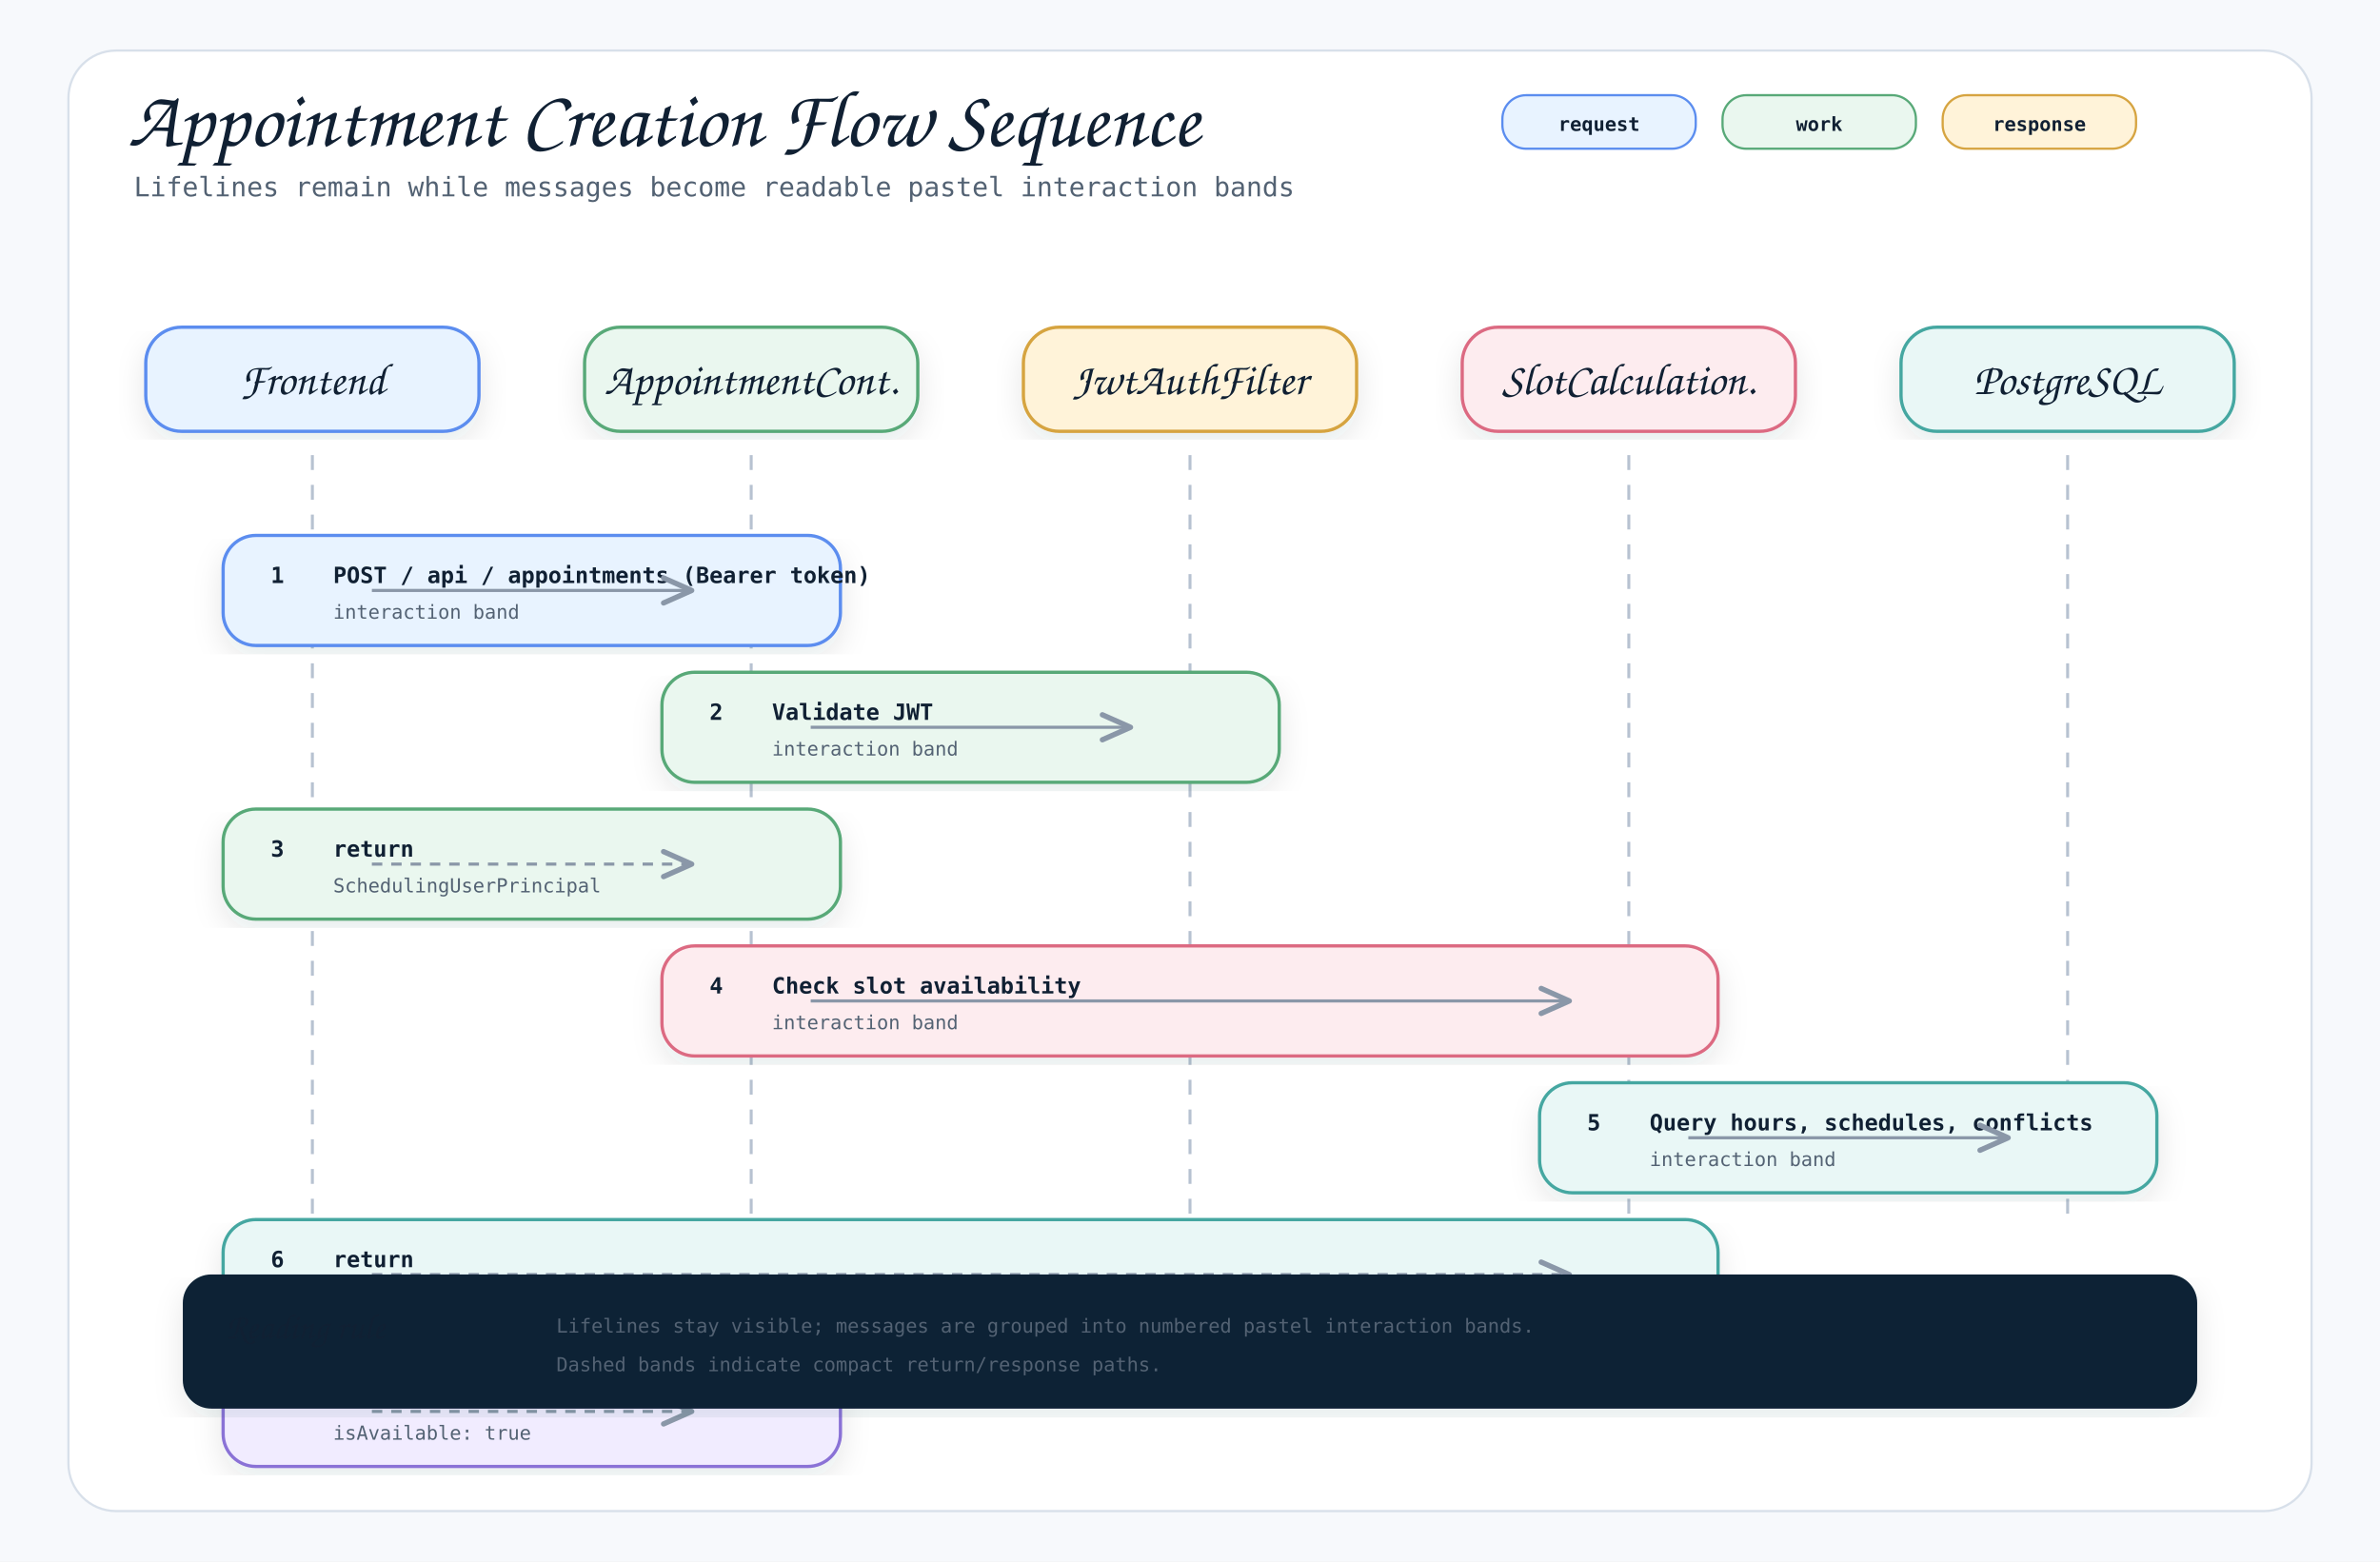
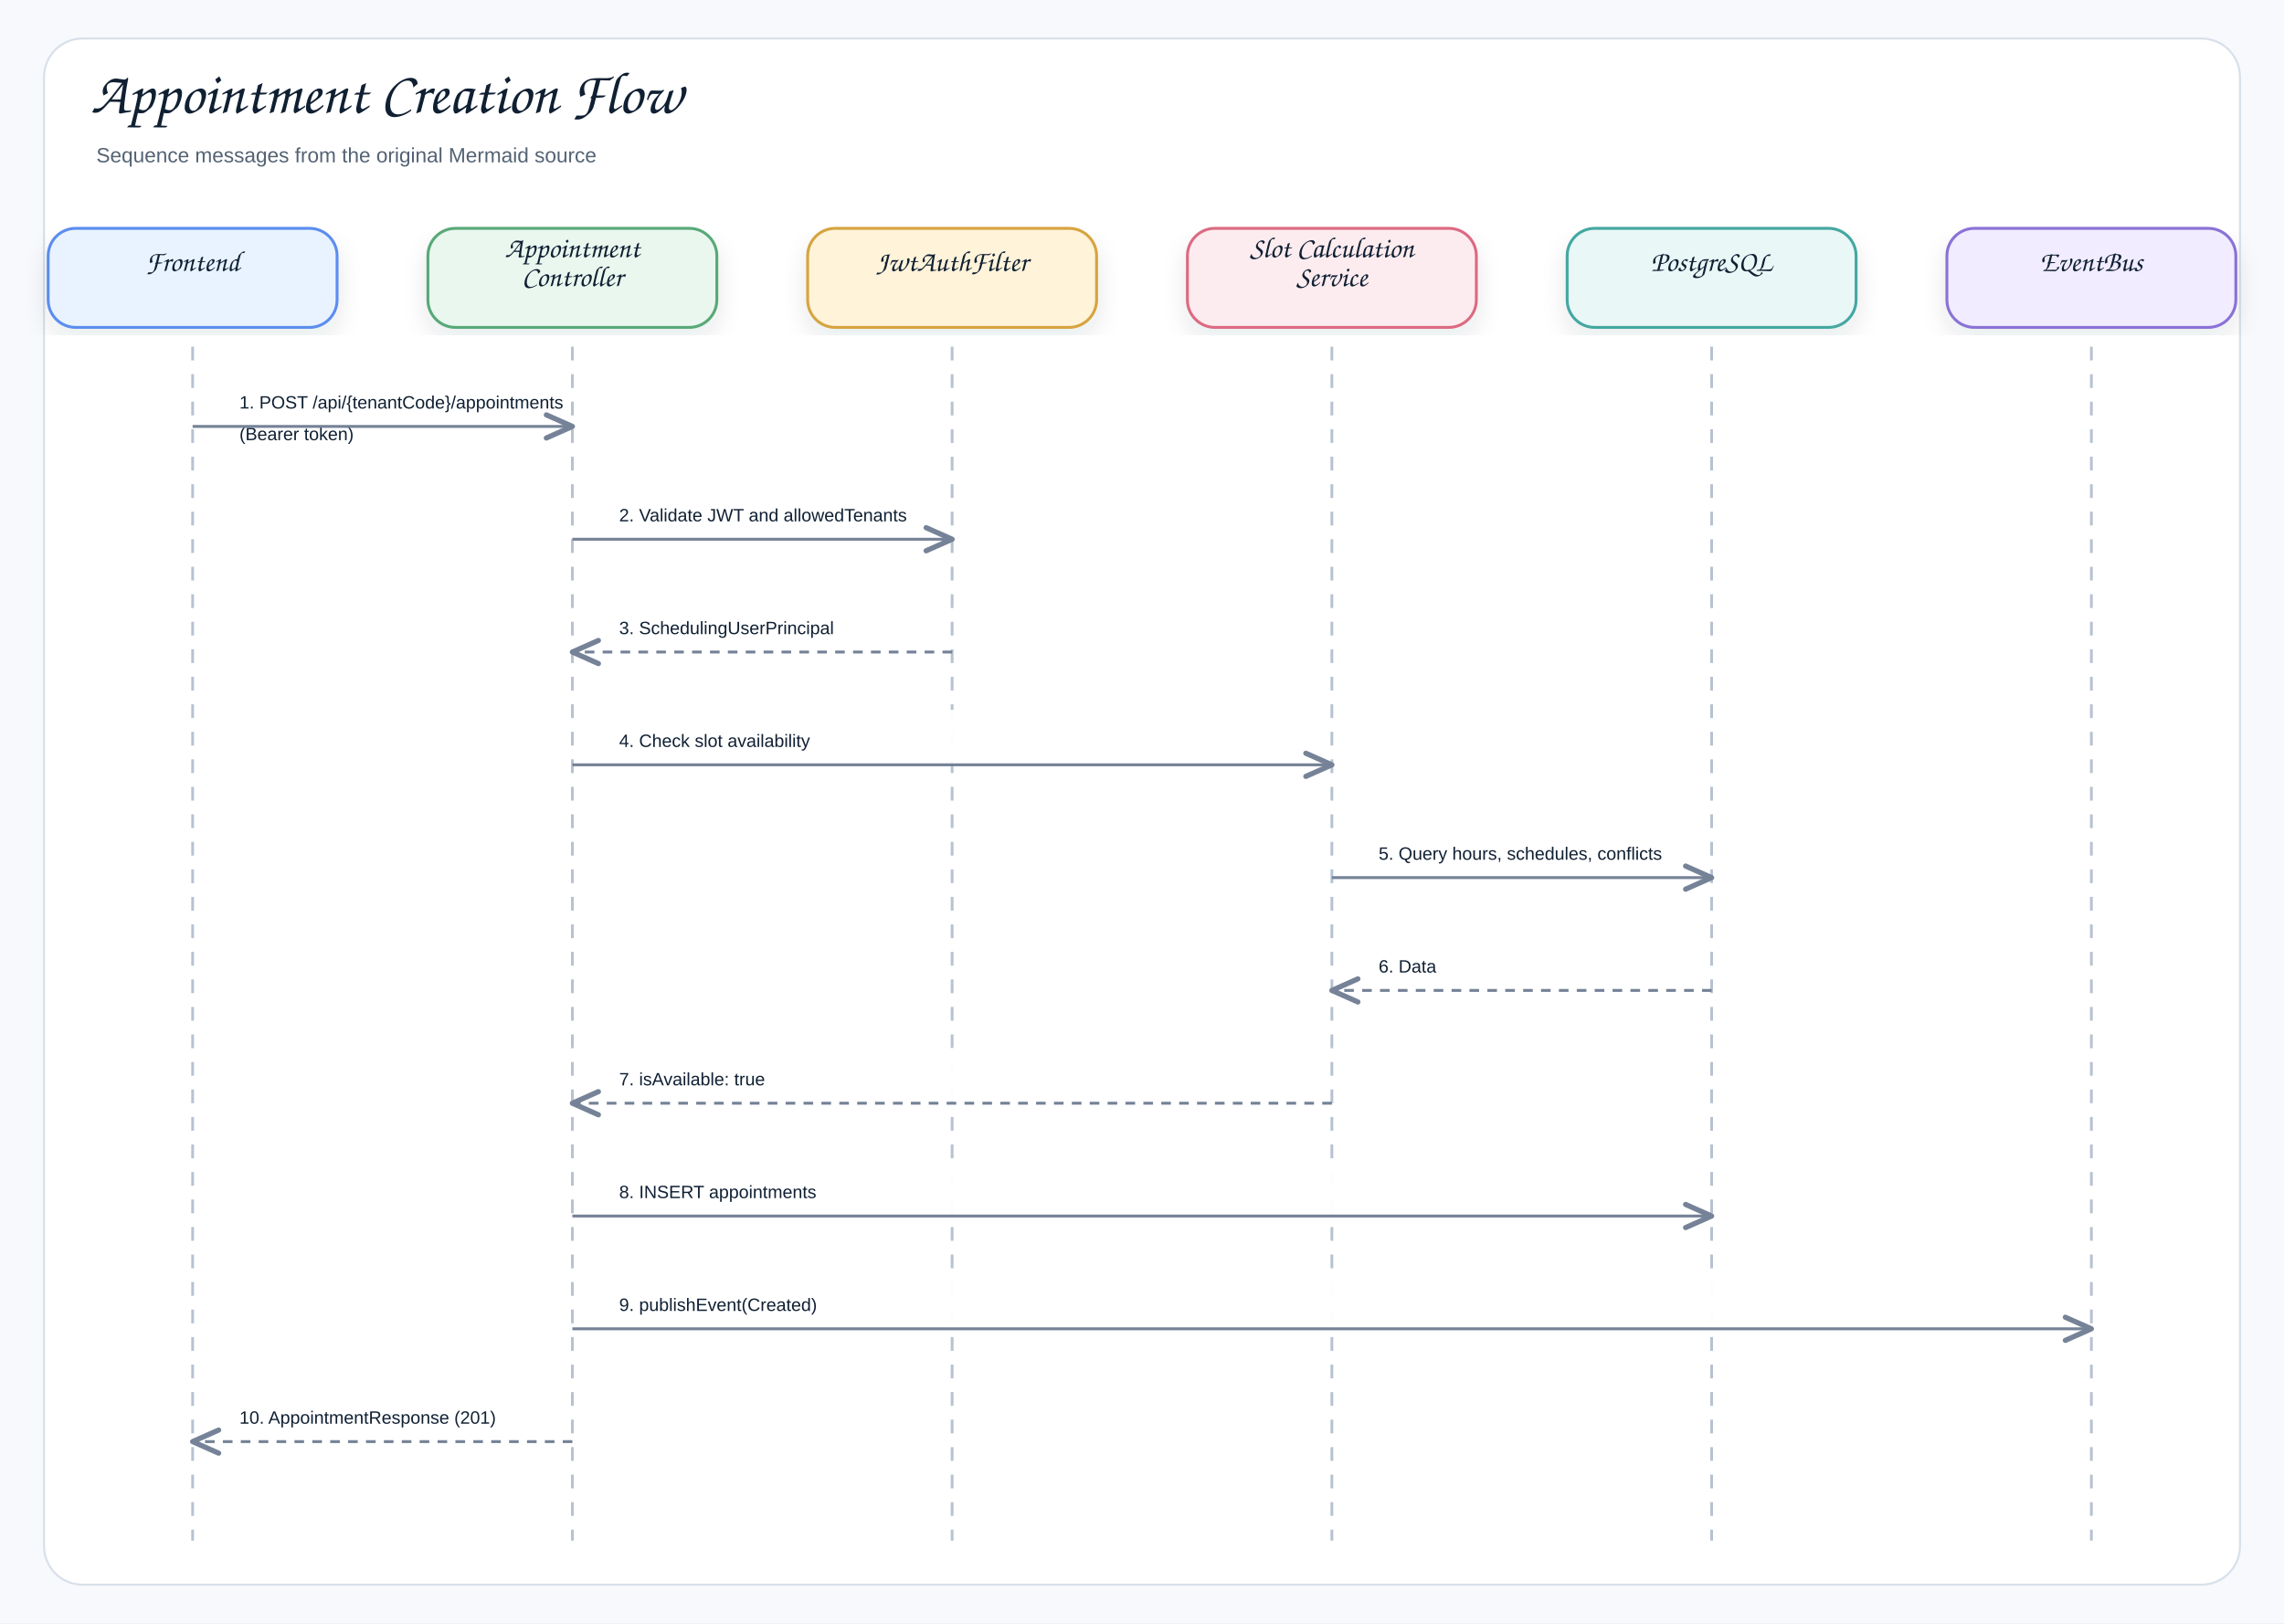
- <svg xmlns="http://www.w3.org/2000/svg" width="1600" height="1050" viewBox="0 0 1600 1050" role="img" aria-label="Appointment Creation Flow Sequence">
+ <svg xmlns="http://www.w3.org/2000/svg" width="1660" height="1180" viewBox="0 0 1660 1180" role="img" aria-label="Appointment Creation Flow">
  <defs>
    <filter id="shadow" x="-8%" y="-8%" width="116%" height="116%">
-       <feDropShadow dx="0" dy="8" stdDeviation="10" flood-color="#1f2937" flood-opacity="0.10" />
+       <feDropShadow dx="0" dy="8" stdDeviation="9" flood-color="#1f2937" flood-opacity="0.10" />
    </filter>
    <marker id="openArrow" markerWidth="12" markerHeight="10" refX="10" refY="5" orient="auto" markerUnits="strokeWidth">
-       <path d="M 1 1 L 10 5 L 1 9" fill="none" stroke="#8a97a8" stroke-width="1.7" stroke-linecap="round" stroke-linejoin="round" />
+       <path d="M 1 1 L 10 5 L 1 9" fill="none" stroke="#758297" stroke-width="1.8" stroke-linecap="round" stroke-linejoin="round" />
    </marker>
    <marker id="inherit" markerWidth="14" markerHeight="12" refX="12" refY="6" orient="auto" markerUnits="strokeWidth">
-       <path d="M 0 1 L 12 6 L 0 11 Z" fill="#ffffff" stroke="#8a97a8" stroke-width="1.7" />
+       <path d="M 0 1 L 12 6 L 0 11 Z" fill="#ffffff" stroke="#758297" stroke-width="1.8" />
    </marker>
    <style>
-     .canvas { fill: #f7f9fc; }
-     .frame { fill: #ffffff; stroke: #d8e0ea; stroke-width: 1.5; }
-     .title { font-family: "Architects Daughter", "Comic Mono", cursive; font-size: 54px; font-weight: 400; fill: #102033; }
-     .subtitle { font-family: "Comic Mono", "SFMono-Regular", Menlo, Consolas, monospace; font-size: 18px; fill: #536273; }
-     .label { font-family: "Architects Daughter", "Comic Mono", cursive; font-size: 30px; font-weight: 400; fill: #102033; }
-     .smallLabel { font-family: "Architects Daughter", "Comic Mono", cursive; font-size: 24px; font-weight: 400; fill: #102033; }
-     .mono { font-family: "Comic Mono", "SFMono-Regular", Menlo, Consolas, monospace; font-size: 15px; fill: #102033; }
-     .small { font-family: "Comic Mono", "SFMono-Regular", Menlo, Consolas, monospace; font-size: 13px; fill: #536273; }
-     .strong { font-family: "Comic Mono", "SFMono-Regular", Menlo, Consolas, monospace; font-size: 15px; font-weight: 700; fill: #102033; }
-     .card { stroke-width: 2.2; filter: url(#shadow); }
-     .line { stroke: #8a97a8; stroke-width: 2.1; fill: none; marker-end: url(#openArrow); }
-     .softLine { stroke: #8a97a8; stroke-width: 2.1; fill: none; }
-     .dashed { stroke: #8a97a8; stroke-width: 2.1; stroke-dasharray: 7 6; fill: none; marker-end: url(#openArrow); }
-     .inheritLine { stroke: #8a97a8; stroke-width: 2.2; fill: none; marker-end: url(#inherit); }
-     .implLine { stroke: #8a97a8; stroke-width: 2.2; stroke-dasharray: 8 7; fill: none; marker-end: url(#inherit); }
-     .compartment { stroke-width: 1.6; fill: none; }
-     .chip { stroke-width: 1.5; rx: 16; }
-     .chipText { font-family: "Comic Mono", "SFMono-Regular", Menlo, Consolas, monospace; font-size: 13px; font-weight: 700; fill: #102033; }
+     .canvas{fill:#f7f9fc}.frame{fill:#fff;stroke:#d8e0ea;stroke-width:1.5}
+     .title{font-family:"Architects Daughter","Comic Sans MS","Comic Sans",cursive;font-size:43px;font-weight:400;fill:#102033}
+     .subtitle{font-family:"Comic Sans MS","Comic Sans","Comic Neue",Arial,sans-serif;font-size:15px;font-weight:400;fill:#536273}
+     .label{font-family:"Architects Daughter","Comic Sans MS","Comic Sans",cursive;font-size:25px;font-weight:400;fill:#102033}
+     .smallLabel{font-family:"Architects Daughter","Comic Sans MS","Comic Sans",cursive;font-size:21px;font-weight:400;fill:#102033}
+     .mono{font-family:"Comic Sans MS","Comic Sans","Comic Neue",Arial,sans-serif;font-size:12px;font-weight:400;fill:#102033}
+     .small{font-family:"Comic Sans MS","Comic Sans","Comic Neue",Arial,sans-serif;font-size:12px;font-weight:400;fill:#536273}
+     .strong{font-family:"Comic Sans MS","Comic Sans","Comic Neue",Arial,sans-serif;font-size:13px;font-weight:400;fill:#102033}
+     .card{stroke-width:2.1;filter:url(#shadow)}.compartment{stroke-width:1.5;fill:none}
+     .line{stroke:#758297;stroke-width:2.1;fill:none;marker-end:url(#openArrow)}
+     .plainLine{stroke:#758297;stroke-width:2.1;fill:none}
+     .dashed{stroke:#758297;stroke-width:2.1;stroke-dasharray:7 6;fill:none;marker-end:url(#openArrow)}
+     .inheritLine{stroke:#758297;stroke-width:2.2;fill:none;marker-end:url(#inherit)}
+     .implLine{stroke:#758297;stroke-width:2.2;stroke-dasharray:8 7;fill:none;marker-end:url(#inherit)}
  </style>
  </defs>
-   <rect class="canvas" width="1600" height="1050" />
-   <rect class="frame" x="46" y="34" width="1508" height="982" rx="32" />
-   <text class="title" x="86" y="98">Appointment Creation Flow Sequence</text>
-   <text class="subtitle" x="90" y="132">Lifelines remain while messages become readable pastel interaction bands</text>
-   <rect class="chip" x="1010" y="64" width="130" height="36" fill="#e8f3ff" stroke="#5b8def" />
-   <text class="chipText" x="1075" y="88" text-anchor="middle">request</text>
-   <rect class="chip" x="1158" y="64" width="130" height="36" fill="#eaf7ef" stroke="#58a978" />
-   <text class="chipText" x="1223" y="88" text-anchor="middle">work</text>
-   <rect class="chip" x="1306" y="64" width="130" height="36" fill="#fff3d9" stroke="#d6a441" />
-   <text class="chipText" x="1371" y="88" text-anchor="middle">response</text>
-   <g>
-     <rect class="card" x="98" y="220" width="224" height="70" rx="24" fill="#e8f3ff" stroke="#5b8def" />
-     <text class="label" x="210" y="265" text-anchor="middle">Frontend</text>
-     <line x1="210" y1="306" x2="210" y2="820" stroke="#b7c2d1" stroke-width="2" stroke-dasharray="10 10" />
-   </g>
-   <g>
-     <rect class="card" x="393" y="220" width="224" height="70" rx="24" fill="#eaf7ef" stroke="#58a978" />
-     <text class="label" x="505" y="265" text-anchor="middle">AppointmentCont.</text>
-     <line x1="505" y1="306" x2="505" y2="820" stroke="#b7c2d1" stroke-width="2" stroke-dasharray="10 10" />
-   </g>
-   <g>
-     <rect class="card" x="688" y="220" width="224" height="70" rx="24" fill="#fff3d9" stroke="#d6a441" />
-     <text class="label" x="800" y="265" text-anchor="middle">JwtAuthFilter</text>
-     <line x1="800" y1="306" x2="800" y2="820" stroke="#b7c2d1" stroke-width="2" stroke-dasharray="10 10" />
-   </g>
-   <g>
-     <rect class="card" x="983" y="220" width="224" height="70" rx="24" fill="#fdecef" stroke="#dc6b82" />
-     <text class="label" x="1095" y="265" text-anchor="middle">SlotCalculation.</text>
-     <line x1="1095" y1="306" x2="1095" y2="820" stroke="#b7c2d1" stroke-width="2" stroke-dasharray="10 10" />
-   </g>
-   <g>
-     <rect class="card" x="1278" y="220" width="224" height="70" rx="24" fill="#e9f7f6" stroke="#45a7a1" />
-     <text class="label" x="1390" y="265" text-anchor="middle">PostgreSQL</text>
-     <line x1="1390" y1="306" x2="1390" y2="820" stroke="#b7c2d1" stroke-width="2" stroke-dasharray="10 10" />
-   </g>
-   <g>
-     <rect class="card" x="150" y="360" width="415" height="74" rx="22" fill="#e8f3ff" stroke="#5b8def" />
-     <text class="strong" x="182" y="392">1</text>
-     <text class="strong" x="224" y="392">POST / api / appointments (Bearer token)</text>
-     <text class="small" x="224" y="416">interaction band</text>
-     <path class="line" d="M250 397 L465 397" />
-   </g>
-   <g>
-     <rect class="card" x="445" y="452" width="415" height="74" rx="22" fill="#eaf7ef" stroke="#58a978" />
-     <text class="strong" x="477" y="484">2</text>
-     <text class="strong" x="519" y="484">Validate JWT</text>
-     <text class="small" x="519" y="508">interaction band</text>
-     <path class="line" d="M545 489 L760 489" />
-   </g>
-   <g>
-     <rect class="card" x="150" y="544" width="415" height="74" rx="22" fill="#eaf7ef" stroke="#58a978" />
-     <text class="strong" x="182" y="576">3</text>
-     <text class="strong" x="224" y="576">return</text>
-     <text class="small" x="224" y="600">SchedulingUserPrincipal</text>
-     <path class="dashed" d="M250 581 L465 581" />
-   </g>
-   <g>
-     <rect class="card" x="445" y="636" width="710" height="74" rx="22" fill="#fdecef" stroke="#dc6b82" />
-     <text class="strong" x="477" y="668">4</text>
-     <text class="strong" x="519" y="668">Check slot availability</text>
-     <text class="small" x="519" y="692">interaction band</text>
-     <path class="line" d="M545 673 L1055 673" />
-   </g>
-   <g>
-     <rect class="card" x="1035" y="728" width="415" height="74" rx="22" fill="#e9f7f6" stroke="#45a7a1" />
-     <text class="strong" x="1067" y="760">5</text>
-     <text class="strong" x="1109" y="760">Query hours, schedules, conflicts</text>
-     <text class="small" x="1109" y="784">interaction band</text>
-     <path class="line" d="M1135 765 L1350 765" />
-   </g>
-   <g>
-     <rect class="card" x="150" y="820" width="1005" height="74" rx="22" fill="#e9f7f6" stroke="#45a7a1" />
-     <text class="strong" x="182" y="852">6</text>
-     <text class="strong" x="224" y="852">return</text>
-     <text class="small" x="224" y="876">Data</text>
-     <path class="dashed" d="M250 857 L1055 857" />
-   </g>
-   <g>
-     <rect class="card" x="150" y="912" width="415" height="74" rx="22" fill="#f1ecff" stroke="#8a72d6" />
-     <text class="strong" x="182" y="944">7</text>
-     <text class="strong" x="224" y="944">return</text>
-     <text class="small" x="224" y="968">isAvailable: true</text>
-     <path class="dashed" d="M250 949 L465 949" />
-   </g>
-   <g transform="translate(124,858)">
-     <rect class="card" x="0" y="0" width="1352" height="88" rx="18" fill="#0d2435" stroke="#0d2435" />
-     <text class="smallLabel" x="28" y="42" fill="#ffffff">Reading rule</text>
-     <text class="small" x="250" y="38" fill="#dbeafe">Lifelines stay visible; messages are grouped into numbered pastel interaction bands.</text>
-     <text class="small" x="250" y="64" fill="#dbeafe">Dashed bands indicate compact return/response paths.</text>
-   </g>
+   <rect class="canvas" width="1660" height="1180" />
+   <rect class="frame" x="32" y="28" width="1596" height="1124" rx="28" />
+   <text class="title" x="66" y="82">Appointment Creation Flow</text>
+   <text class="subtitle" x="70" y="118">Sequence messages from the original Mermaid source</text>
+   <rect class="card" x="35" y="166" width="210" height="72" rx="20" fill="#E8F3FF" stroke="#5B8DEF" />
+   <text class="smallLabel" x="140" y="197" text-anchor="middle">Frontend</text>
+   <line x1="140" y1="252" x2="140" y2="1120" stroke="#b7c2d1" stroke-width="2" stroke-dasharray="10 10" />
+   <rect class="card" x="311" y="166" width="210" height="72" rx="20" fill="#EAF7EF" stroke="#58A978" />
+   <text class="smallLabel" x="416" y="187" text-anchor="middle">Appointment</text>
+   <text class="smallLabel" x="416" y="208" text-anchor="middle">Controller</text>
+   <line x1="416" y1="252" x2="416" y2="1120" stroke="#b7c2d1" stroke-width="2" stroke-dasharray="10 10" />
+   <rect class="card" x="587" y="166" width="210" height="72" rx="20" fill="#FFF3D9" stroke="#D6A441" />
+   <text class="smallLabel" x="692" y="197" text-anchor="middle">JwtAuthFilter</text>
+   <line x1="692" y1="252" x2="692" y2="1120" stroke="#b7c2d1" stroke-width="2" stroke-dasharray="10 10" />
+   <rect class="card" x="863" y="166" width="210" height="72" rx="20" fill="#FDECEF" stroke="#DC6B82" />
+   <text class="smallLabel" x="968" y="187" text-anchor="middle">Slot Calculation</text>
+   <text class="smallLabel" x="968" y="208" text-anchor="middle">Service</text>
+   <line x1="968" y1="252" x2="968" y2="1120" stroke="#b7c2d1" stroke-width="2" stroke-dasharray="10 10" />
+   <rect class="card" x="1139" y="166" width="210" height="72" rx="20" fill="#E9F7F6" stroke="#45A7A1" />
+   <text class="smallLabel" x="1244" y="197" text-anchor="middle">PostgreSQL</text>
+   <line x1="1244" y1="252" x2="1244" y2="1120" stroke="#b7c2d1" stroke-width="2" stroke-dasharray="10 10" />
+   <rect class="card" x="1415" y="166" width="210" height="72" rx="20" fill="#F1ECFF" stroke="#8A72D6" />
+   <text class="smallLabel" x="1520" y="197" text-anchor="middle">EventBus</text>
+   <line x1="1520" y1="252" x2="1520" y2="1120" stroke="#b7c2d1" stroke-width="2" stroke-dasharray="10 10" />
+   <rect x="158" y="270" width="240" height="62" rx="12" fill="#ffffff" opacity="0.97" />
+   <text class="strong" x="174" y="297" text-anchor="start">1. POST /api/{tenantCode}/appointments</text>
+   <text class="strong" x="174" y="320" text-anchor="start">(Bearer token)</text>
+   <path class="line" d="M140 310 L416 310" />
+   <rect x="434" y="352" width="240" height="39" rx="12" fill="#ffffff" opacity="0.97" />
+   <text class="strong" x="450" y="379" text-anchor="start">2. Validate JWT and allowedTenants</text>
+   <path class="line" d="M416 392 L692 392" />
+   <rect x="434" y="434" width="240" height="39" rx="12" fill="#ffffff" opacity="0.97" />
+   <text class="strong" x="450" y="461" text-anchor="start">3. SchedulingUserPrincipal</text>
+   <path class="dashed" d="M692 474 L416 474" />
+   <rect x="434" y="516" width="516" height="39" rx="12" fill="#ffffff" opacity="0.97" />
+   <text class="strong" x="450" y="543" text-anchor="start">4. Check slot availability</text>
+   <path class="line" d="M416 556 L968 556" />
+   <rect x="986" y="598" width="240" height="39" rx="12" fill="#ffffff" opacity="0.97" />
+   <text class="strong" x="1002" y="625" text-anchor="start">5. Query hours, schedules, conflicts</text>
+   <path class="line" d="M968 638 L1244 638" />
+   <rect x="986" y="680" width="240" height="39" rx="12" fill="#ffffff" opacity="0.97" />
+   <text class="strong" x="1002" y="707" text-anchor="start">6. Data</text>
+   <path class="dashed" d="M1244 720 L968 720" />
+   <rect x="434" y="762" width="516" height="39" rx="12" fill="#ffffff" opacity="0.97" />
+   <text class="strong" x="450" y="789" text-anchor="start">7. isAvailable: true</text>
+   <path class="dashed" d="M968 802 L416 802" />
+   <rect x="434" y="844" width="792" height="39" rx="12" fill="#ffffff" opacity="0.97" />
+   <text class="strong" x="450" y="871" text-anchor="start">8. INSERT appointments</text>
+   <path class="line" d="M416 884 L1244 884" />
+   <rect x="434" y="926" width="1068" height="39" rx="12" fill="#ffffff" opacity="0.97" />
+   <text class="strong" x="450" y="953" text-anchor="start">9. publishEvent(Created)</text>
+   <path class="line" d="M416 966 L1520 966" />
+   <rect x="158" y="1008" width="240" height="39" rx="12" fill="#ffffff" opacity="0.97" />
+   <text class="strong" x="174" y="1035" text-anchor="start">10. AppointmentResponse (201)</text>
+   <path class="dashed" d="M416 1048 L140 1048" />
</svg>
